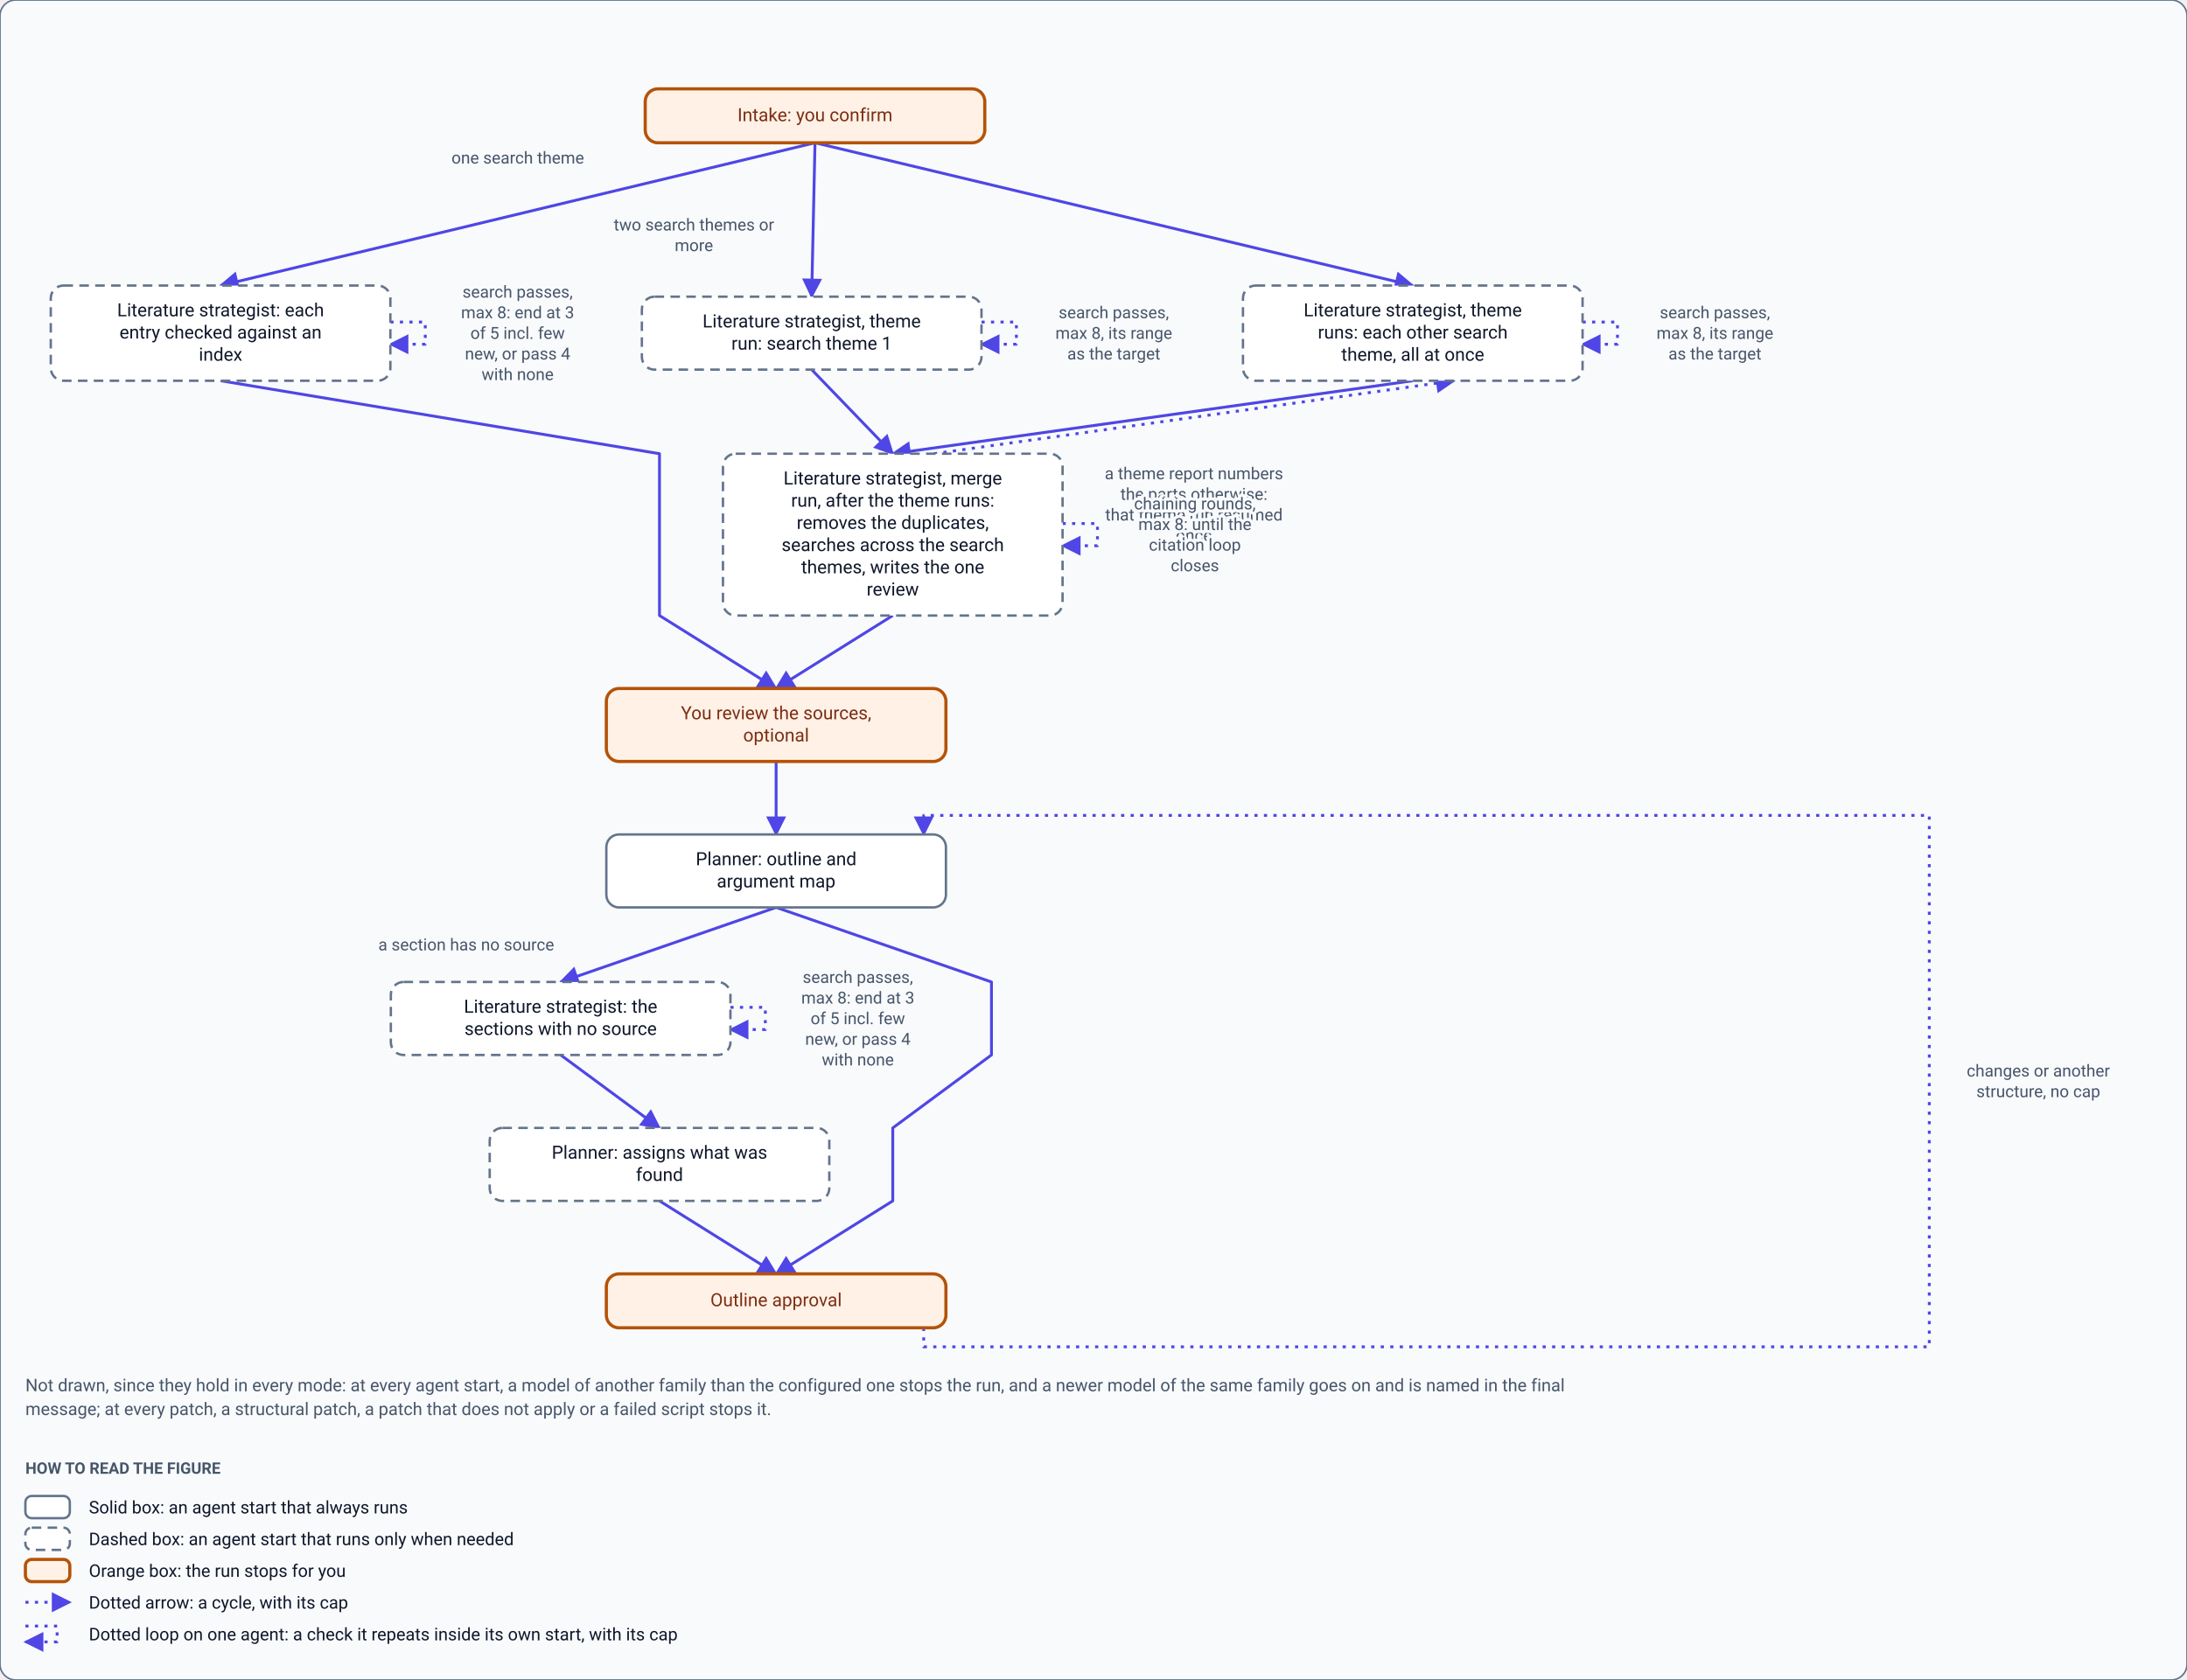
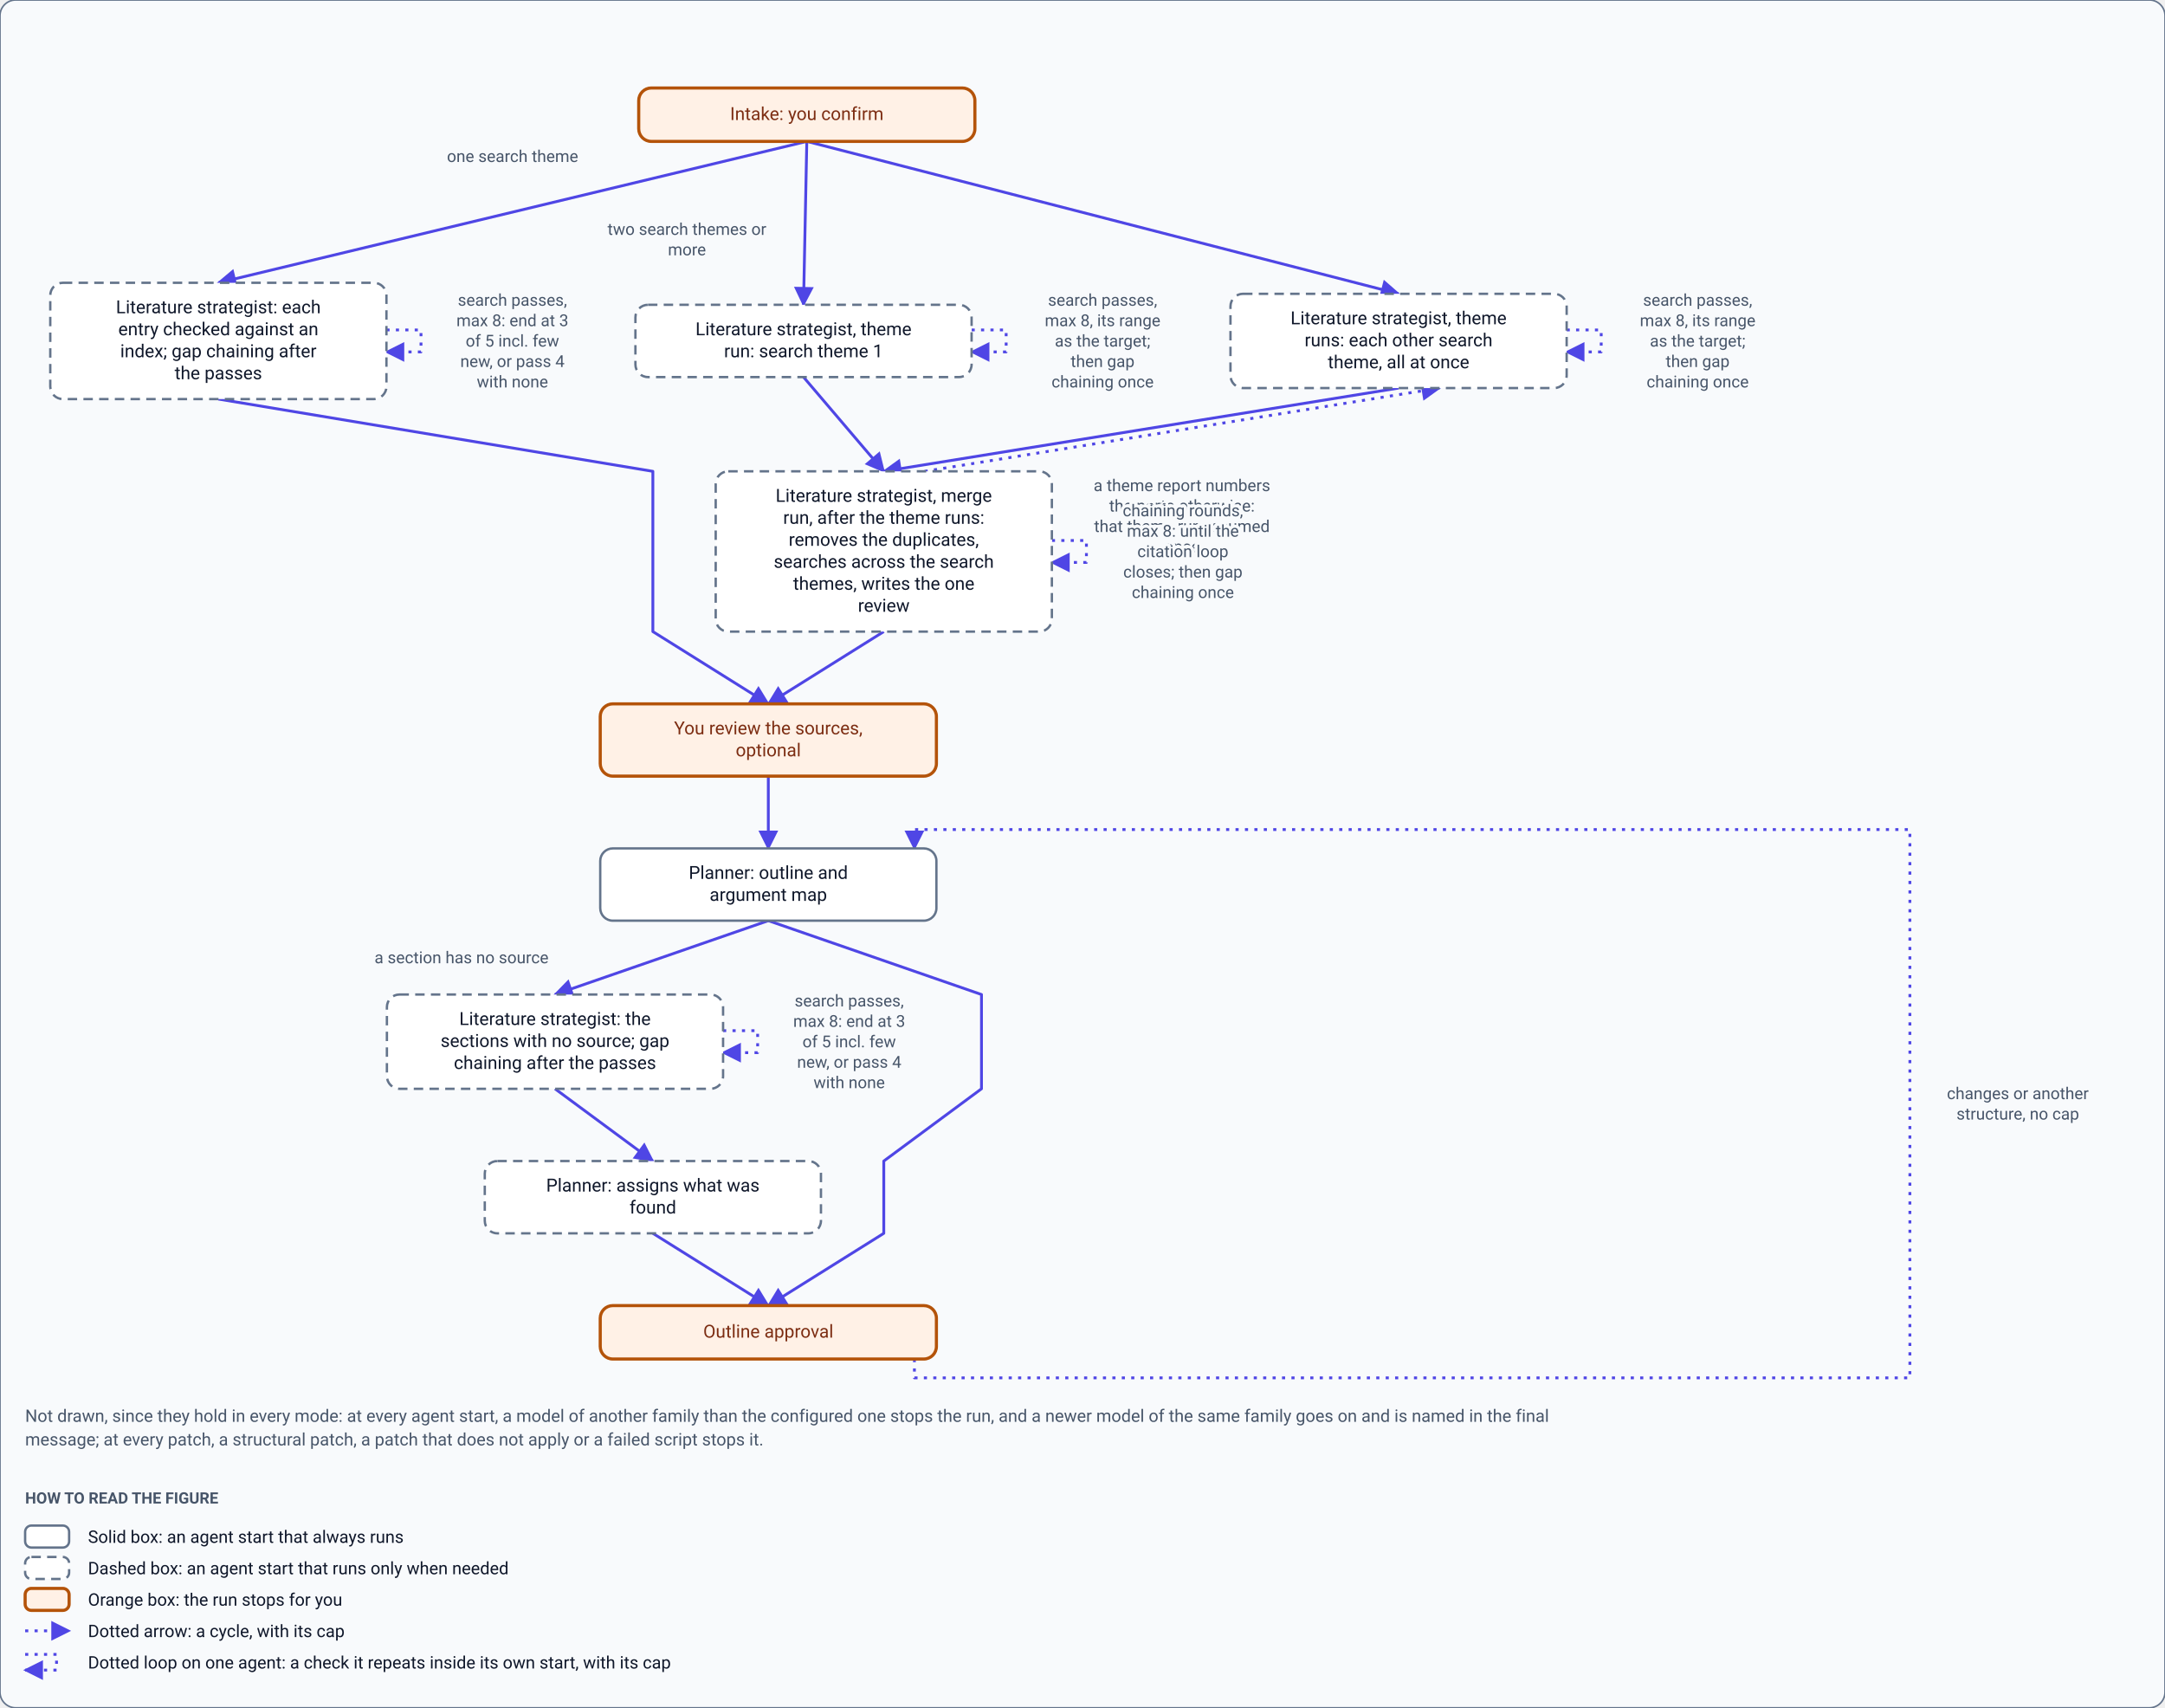
- <svg xmlns="http://www.w3.org/2000/svg" viewBox="0 0 1378.2 1059" width="1378.2" height="1059" role="img" aria-label="The outline-only mode of the paper skill. Boxes: Intake: you confirm (stop); Literature strategist: each entry checked against an index (agent, only when needed); Literature strategist, theme run: search theme 1 (agent, only when needed); Literature strategist, theme runs: each other search theme, all at once (agent, only when needed); Literature strategist, merge run, after the theme runs: removes the duplicates, searches across the search themes, writes the one review (agent, only when needed); You review the sources, optional (stop); Planner: outline and argument map (agent); Literature strategist: the sections with no source (agent, only when needed); Planner: assigns what was found (agent, only when needed); Outline approval (stop).">
+ <svg xmlns="http://www.w3.org/2000/svg" viewBox="0 0 1378.2 1087" width="1378.2" height="1087" role="img" aria-label="The outline-only mode of the paper skill. Boxes: Intake: you confirm (stop); Literature strategist: each entry checked against an index; gap chaining after the passes (agent, only when needed); Literature strategist, theme run: search theme 1 (agent, only when needed); Literature strategist, theme runs: each other search theme, all at once (agent, only when needed); Literature strategist, merge run, after the theme runs: removes the duplicates, searches across the search themes, writes the one review (agent, only when needed); You review the sources, optional (stop); Planner: outline and argument map (agent); Literature strategist: the sections with no source; gap chaining after the passes (agent, only when needed); Planner: assigns what was found (agent, only when needed); Outline approval (stop).">
  <defs>
    <marker id="arrow" viewBox="0 0 10 10" refX="9" refY="5" markerWidth="7" markerHeight="7" orient="auto">
      <path d="M0,0 L10,5 L0,10 z" fill="#4f46e5" />
    </marker>
  </defs>
-   <rect x="0" y="0" width="1378.2" height="1059" rx="10" fill="#f8fafc" stroke="#64748b" />
+   <rect x="0" y="0" width="1378.2" height="1087" rx="10" fill="#f8fafc" stroke="#64748b" />
  <path d="M513.6,90 L139,180" fill="none" stroke="#4f46e5" stroke-width="1.8" marker-end="url(#arrow)" stroke-linejoin="round" />
-   <path d="M513.6,90 L511.5,187" fill="none" stroke="#4f46e5" stroke-width="1.8" marker-end="url(#arrow)" stroke-linejoin="round" />
-   <path d="M513.6,90 L890.3,180" fill="none" stroke="#4f46e5" stroke-width="1.8" marker-end="url(#arrow)" stroke-linejoin="round" />
-   <path d="M139,240 L415.6,286 L415.6,388 L489.1,434" fill="none" stroke="#4f46e5" stroke-width="1.8" marker-end="url(#arrow)" stroke-linejoin="round" />
-   <path d="M511.5,233 L562.6,286" fill="none" stroke="#4f46e5" stroke-width="1.8" marker-end="url(#arrow)" stroke-linejoin="round" />
-   <path d="M890.3,240 L562.6,286" fill="none" stroke="#4f46e5" stroke-width="1.8" marker-end="url(#arrow)" stroke-linejoin="round" />
-   <path d="M562.6,388 L489.1,434" fill="none" stroke="#4f46e5" stroke-width="1.8" marker-end="url(#arrow)" stroke-linejoin="round" />
-   <path d="M489.1,480 L489.1,526" fill="none" stroke="#4f46e5" stroke-width="1.8" marker-end="url(#arrow)" stroke-linejoin="round" />
-   <path d="M489.1,572 L353.3,619" fill="none" stroke="#4f46e5" stroke-width="1.8" marker-end="url(#arrow)" stroke-linejoin="round" />
-   <path d="M489.1,572 L624.8,619 L624.8,665 L562.6,711 L562.6,757 L489.1,803" fill="none" stroke="#4f46e5" stroke-width="1.8" marker-end="url(#arrow)" stroke-linejoin="round" />
-   <path d="M353.3,665 L415.6,711" fill="none" stroke="#4f46e5" stroke-width="1.8" marker-end="url(#arrow)" stroke-linejoin="round" />
-   <path d="M415.6,757 L489.1,803" fill="none" stroke="#4f46e5" stroke-width="1.8" marker-end="url(#arrow)" stroke-linejoin="round" />
-   <path d="M588.6,286 L916.3,240" fill="none" stroke="#4f46e5" stroke-width="1.8" stroke-dasharray="2 4" marker-end="url(#arrow)" stroke-linejoin="round" />
-   <path d="M582.1,837 L582.1,849 L1215.8,849 L1215.8,514 L582.1,514 L582.1,526" fill="none" stroke="#4f46e5" stroke-width="1.8" stroke-dasharray="2 4" marker-end="url(#arrow)" stroke-linejoin="round" />
-   <path d="M246,203 L268,203 L268,217 L246,217" fill="none" stroke="#4f46e5" stroke-width="1.8" stroke-dasharray="2 4" marker-end="url(#arrow)" stroke-linejoin="round" />
-   <path d="M618.5,203 L640.5,203 L640.5,217 L618.5,217" fill="none" stroke="#4f46e5" stroke-width="1.8" stroke-dasharray="2 4" marker-end="url(#arrow)" stroke-linejoin="round" />
-   <path d="M997.3,203 L1019.3,203 L1019.3,217 L997.3,217" fill="none" stroke="#4f46e5" stroke-width="1.8" stroke-dasharray="2 4" marker-end="url(#arrow)" stroke-linejoin="round" />
-   <path d="M669.6,330 L691.6,330 L691.6,344 L669.6,344" fill="none" stroke="#4f46e5" stroke-width="1.8" stroke-dasharray="2 4" marker-end="url(#arrow)" stroke-linejoin="round" />
-   <path d="M460.3,635 L482.3,635 L482.3,649 L460.3,649" fill="none" stroke="#4f46e5" stroke-width="1.8" stroke-dasharray="2 4" marker-end="url(#arrow)" stroke-linejoin="round" />
+   <path d="M513.6,90 L511.5,194" fill="none" stroke="#4f46e5" stroke-width="1.8" marker-end="url(#arrow)" stroke-linejoin="round" />
+   <path d="M513.6,90 L890.3,187" fill="none" stroke="#4f46e5" stroke-width="1.8" marker-end="url(#arrow)" stroke-linejoin="round" />
+   <path d="M139,254 L415.6,300 L415.6,402 L489.1,448" fill="none" stroke="#4f46e5" stroke-width="1.8" marker-end="url(#arrow)" stroke-linejoin="round" />
+   <path d="M511.5,240 L562.6,300" fill="none" stroke="#4f46e5" stroke-width="1.8" marker-end="url(#arrow)" stroke-linejoin="round" />
+   <path d="M890.3,247 L562.6,300" fill="none" stroke="#4f46e5" stroke-width="1.8" marker-end="url(#arrow)" stroke-linejoin="round" />
+   <path d="M562.6,402 L489.1,448" fill="none" stroke="#4f46e5" stroke-width="1.8" marker-end="url(#arrow)" stroke-linejoin="round" />
+   <path d="M489.1,494 L489.1,540" fill="none" stroke="#4f46e5" stroke-width="1.8" marker-end="url(#arrow)" stroke-linejoin="round" />
+   <path d="M489.1,586 L353.3,633" fill="none" stroke="#4f46e5" stroke-width="1.8" marker-end="url(#arrow)" stroke-linejoin="round" />
+   <path d="M489.1,586 L624.8,633 L624.8,693 L562.6,739 L562.6,785 L489.1,831" fill="none" stroke="#4f46e5" stroke-width="1.8" marker-end="url(#arrow)" stroke-linejoin="round" />
+   <path d="M353.3,693 L415.6,739" fill="none" stroke="#4f46e5" stroke-width="1.8" marker-end="url(#arrow)" stroke-linejoin="round" />
+   <path d="M415.6,785 L489.1,831" fill="none" stroke="#4f46e5" stroke-width="1.8" marker-end="url(#arrow)" stroke-linejoin="round" />
+   <path d="M588.6,300 L916.3,247" fill="none" stroke="#4f46e5" stroke-width="1.8" stroke-dasharray="2 4" marker-end="url(#arrow)" stroke-linejoin="round" />
+   <path d="M582.1,865 L582.1,877 L1215.8,877 L1215.8,528 L582.1,528 L582.1,540" fill="none" stroke="#4f46e5" stroke-width="1.8" stroke-dasharray="2 4" marker-end="url(#arrow)" stroke-linejoin="round" />
+   <path d="M246,210 L268,210 L268,224 L246,224" fill="none" stroke="#4f46e5" stroke-width="1.8" stroke-dasharray="2 4" marker-end="url(#arrow)" stroke-linejoin="round" />
+   <path d="M618.5,210 L640.5,210 L640.5,224 L618.5,224" fill="none" stroke="#4f46e5" stroke-width="1.8" stroke-dasharray="2 4" marker-end="url(#arrow)" stroke-linejoin="round" />
+   <path d="M997.3,210 L1019.3,210 L1019.3,224 L997.3,224" fill="none" stroke="#4f46e5" stroke-width="1.8" stroke-dasharray="2 4" marker-end="url(#arrow)" stroke-linejoin="round" />
+   <path d="M669.6,344 L691.6,344 L691.6,358 L669.6,358" fill="none" stroke="#4f46e5" stroke-width="1.8" stroke-dasharray="2 4" marker-end="url(#arrow)" stroke-linejoin="round" />
+   <path d="M460.3,656 L482.3,656 L482.3,670 L460.3,670" fill="none" stroke="#4f46e5" stroke-width="1.8" stroke-dasharray="2 4" marker-end="url(#arrow)" stroke-linejoin="round" />
  <rect x="406.6" y="56" width="214" height="34" rx="8" fill="#fff1e6" stroke="#b45309" stroke-width="2" />
  <text x="513.6" y="76.4" font-family="ui-sans-serif, -apple-system, 'Segoe UI', Roboto, Helvetica, Arial, sans-serif" font-size="11.5" fill="#7c2d12" font-weight="400" text-anchor="middle">Intake: you confirm</text>
-   <rect x="32" y="180" width="214" height="60" rx="8" fill="#ffffff" stroke="#64748b" stroke-width="1.5" stroke-dasharray="6 4" />
+   <rect x="32" y="180" width="214" height="74" rx="8" fill="#ffffff" stroke="#64748b" stroke-width="1.5" stroke-dasharray="6 4" />
  <text x="139" y="199.4" font-family="ui-sans-serif, -apple-system, 'Segoe UI', Roboto, Helvetica, Arial, sans-serif" font-size="11.5" fill="#0f172a" font-weight="400" text-anchor="middle">Literature strategist: each</text>
  <text x="139" y="213.4" font-family="ui-sans-serif, -apple-system, 'Segoe UI', Roboto, Helvetica, Arial, sans-serif" font-size="11.5" fill="#0f172a" font-weight="400" text-anchor="middle">entry checked against an</text>
-   <text x="139" y="227.4" font-family="ui-sans-serif, -apple-system, 'Segoe UI', Roboto, Helvetica, Arial, sans-serif" font-size="11.5" fill="#0f172a" font-weight="400" text-anchor="middle">index</text>
-   <rect x="404.5" y="187" width="214" height="46" rx="8" fill="#ffffff" stroke="#64748b" stroke-width="1.5" stroke-dasharray="6 4" />
-   <text x="511.5" y="206.4" font-family="ui-sans-serif, -apple-system, 'Segoe UI', Roboto, Helvetica, Arial, sans-serif" font-size="11.5" fill="#0f172a" font-weight="400" text-anchor="middle">Literature strategist, theme</text>
-   <text x="511.5" y="220.4" font-family="ui-sans-serif, -apple-system, 'Segoe UI', Roboto, Helvetica, Arial, sans-serif" font-size="11.5" fill="#0f172a" font-weight="400" text-anchor="middle">run: search theme 1</text>
-   <rect x="783.3" y="180" width="214" height="60" rx="8" fill="#ffffff" stroke="#64748b" stroke-width="1.5" stroke-dasharray="6 4" />
-   <text x="890.3" y="199.4" font-family="ui-sans-serif, -apple-system, 'Segoe UI', Roboto, Helvetica, Arial, sans-serif" font-size="11.5" fill="#0f172a" font-weight="400" text-anchor="middle">Literature strategist, theme</text>
-   <text x="890.3" y="213.4" font-family="ui-sans-serif, -apple-system, 'Segoe UI', Roboto, Helvetica, Arial, sans-serif" font-size="11.5" fill="#0f172a" font-weight="400" text-anchor="middle">runs: each other search</text>
-   <text x="890.3" y="227.4" font-family="ui-sans-serif, -apple-system, 'Segoe UI', Roboto, Helvetica, Arial, sans-serif" font-size="11.5" fill="#0f172a" font-weight="400" text-anchor="middle">theme, all at once</text>
-   <rect x="455.6" y="286" width="214" height="102" rx="8" fill="#ffffff" stroke="#64748b" stroke-width="1.5" stroke-dasharray="6 4" />
-   <text x="562.6" y="305.4" font-family="ui-sans-serif, -apple-system, 'Segoe UI', Roboto, Helvetica, Arial, sans-serif" font-size="11.5" fill="#0f172a" font-weight="400" text-anchor="middle">Literature strategist, merge</text>
-   <text x="562.6" y="319.4" font-family="ui-sans-serif, -apple-system, 'Segoe UI', Roboto, Helvetica, Arial, sans-serif" font-size="11.5" fill="#0f172a" font-weight="400" text-anchor="middle">run, after the theme runs:</text>
-   <text x="562.6" y="333.4" font-family="ui-sans-serif, -apple-system, 'Segoe UI', Roboto, Helvetica, Arial, sans-serif" font-size="11.5" fill="#0f172a" font-weight="400" text-anchor="middle">removes the duplicates,</text>
-   <text x="562.6" y="347.4" font-family="ui-sans-serif, -apple-system, 'Segoe UI', Roboto, Helvetica, Arial, sans-serif" font-size="11.5" fill="#0f172a" font-weight="400" text-anchor="middle">searches across the search</text>
-   <text x="562.6" y="361.4" font-family="ui-sans-serif, -apple-system, 'Segoe UI', Roboto, Helvetica, Arial, sans-serif" font-size="11.5" fill="#0f172a" font-weight="400" text-anchor="middle">themes, writes the one</text>
-   <text x="562.6" y="375.4" font-family="ui-sans-serif, -apple-system, 'Segoe UI', Roboto, Helvetica, Arial, sans-serif" font-size="11.5" fill="#0f172a" font-weight="400" text-anchor="middle">review</text>
-   <rect x="382.1" y="434" width="214" height="46" rx="8" fill="#fff1e6" stroke="#b45309" stroke-width="2" />
-   <text x="489.1" y="453.4" font-family="ui-sans-serif, -apple-system, 'Segoe UI', Roboto, Helvetica, Arial, sans-serif" font-size="11.5" fill="#7c2d12" font-weight="400" text-anchor="middle">You review the sources,</text>
-   <text x="489.1" y="467.4" font-family="ui-sans-serif, -apple-system, 'Segoe UI', Roboto, Helvetica, Arial, sans-serif" font-size="11.5" fill="#7c2d12" font-weight="400" text-anchor="middle">optional</text>
-   <rect x="382.1" y="526" width="214" height="46" rx="8" fill="#ffffff" stroke="#64748b" stroke-width="1.5" />
-   <text x="489.1" y="545.4" font-family="ui-sans-serif, -apple-system, 'Segoe UI', Roboto, Helvetica, Arial, sans-serif" font-size="11.5" fill="#0f172a" font-weight="400" text-anchor="middle">Planner: outline and</text>
-   <text x="489.1" y="559.4" font-family="ui-sans-serif, -apple-system, 'Segoe UI', Roboto, Helvetica, Arial, sans-serif" font-size="11.5" fill="#0f172a" font-weight="400" text-anchor="middle">argument map</text>
-   <rect x="246.3" y="619" width="214" height="46" rx="8" fill="#ffffff" stroke="#64748b" stroke-width="1.5" stroke-dasharray="6 4" />
-   <text x="353.3" y="638.4" font-family="ui-sans-serif, -apple-system, 'Segoe UI', Roboto, Helvetica, Arial, sans-serif" font-size="11.5" fill="#0f172a" font-weight="400" text-anchor="middle">Literature strategist: the</text>
-   <text x="353.3" y="652.4" font-family="ui-sans-serif, -apple-system, 'Segoe UI', Roboto, Helvetica, Arial, sans-serif" font-size="11.5" fill="#0f172a" font-weight="400" text-anchor="middle">sections with no source</text>
-   <rect x="308.6" y="711" width="214" height="46" rx="8" fill="#ffffff" stroke="#64748b" stroke-width="1.5" stroke-dasharray="6 4" />
-   <text x="415.6" y="730.4" font-family="ui-sans-serif, -apple-system, 'Segoe UI', Roboto, Helvetica, Arial, sans-serif" font-size="11.5" fill="#0f172a" font-weight="400" text-anchor="middle">Planner: assigns what was</text>
-   <text x="415.6" y="744.4" font-family="ui-sans-serif, -apple-system, 'Segoe UI', Roboto, Helvetica, Arial, sans-serif" font-size="11.5" fill="#0f172a" font-weight="400" text-anchor="middle">found</text>
-   <rect x="382.1" y="803" width="214" height="34" rx="8" fill="#fff1e6" stroke="#b45309" stroke-width="2" />
-   <text x="489.1" y="823.4" font-family="ui-sans-serif, -apple-system, 'Segoe UI', Roboto, Helvetica, Arial, sans-serif" font-size="11.5" fill="#7c2d12" font-weight="400" text-anchor="middle">Outline approval</text>
+   <text x="139" y="227.4" font-family="ui-sans-serif, -apple-system, 'Segoe UI', Roboto, Helvetica, Arial, sans-serif" font-size="11.5" fill="#0f172a" font-weight="400" text-anchor="middle">index; gap chaining after</text>
+   <text x="139" y="241.4" font-family="ui-sans-serif, -apple-system, 'Segoe UI', Roboto, Helvetica, Arial, sans-serif" font-size="11.5" fill="#0f172a" font-weight="400" text-anchor="middle">the passes</text>
+   <rect x="404.5" y="194" width="214" height="46" rx="8" fill="#ffffff" stroke="#64748b" stroke-width="1.5" stroke-dasharray="6 4" />
+   <text x="511.5" y="213.4" font-family="ui-sans-serif, -apple-system, 'Segoe UI', Roboto, Helvetica, Arial, sans-serif" font-size="11.5" fill="#0f172a" font-weight="400" text-anchor="middle">Literature strategist, theme</text>
+   <text x="511.5" y="227.4" font-family="ui-sans-serif, -apple-system, 'Segoe UI', Roboto, Helvetica, Arial, sans-serif" font-size="11.5" fill="#0f172a" font-weight="400" text-anchor="middle">run: search theme 1</text>
+   <rect x="783.3" y="187" width="214" height="60" rx="8" fill="#ffffff" stroke="#64748b" stroke-width="1.5" stroke-dasharray="6 4" />
+   <text x="890.3" y="206.4" font-family="ui-sans-serif, -apple-system, 'Segoe UI', Roboto, Helvetica, Arial, sans-serif" font-size="11.5" fill="#0f172a" font-weight="400" text-anchor="middle">Literature strategist, theme</text>
+   <text x="890.3" y="220.4" font-family="ui-sans-serif, -apple-system, 'Segoe UI', Roboto, Helvetica, Arial, sans-serif" font-size="11.5" fill="#0f172a" font-weight="400" text-anchor="middle">runs: each other search</text>
+   <text x="890.3" y="234.4" font-family="ui-sans-serif, -apple-system, 'Segoe UI', Roboto, Helvetica, Arial, sans-serif" font-size="11.5" fill="#0f172a" font-weight="400" text-anchor="middle">theme, all at once</text>
+   <rect x="455.6" y="300" width="214" height="102" rx="8" fill="#ffffff" stroke="#64748b" stroke-width="1.5" stroke-dasharray="6 4" />
+   <text x="562.6" y="319.4" font-family="ui-sans-serif, -apple-system, 'Segoe UI', Roboto, Helvetica, Arial, sans-serif" font-size="11.5" fill="#0f172a" font-weight="400" text-anchor="middle">Literature strategist, merge</text>
+   <text x="562.6" y="333.4" font-family="ui-sans-serif, -apple-system, 'Segoe UI', Roboto, Helvetica, Arial, sans-serif" font-size="11.5" fill="#0f172a" font-weight="400" text-anchor="middle">run, after the theme runs:</text>
+   <text x="562.6" y="347.4" font-family="ui-sans-serif, -apple-system, 'Segoe UI', Roboto, Helvetica, Arial, sans-serif" font-size="11.5" fill="#0f172a" font-weight="400" text-anchor="middle">removes the duplicates,</text>
+   <text x="562.6" y="361.4" font-family="ui-sans-serif, -apple-system, 'Segoe UI', Roboto, Helvetica, Arial, sans-serif" font-size="11.5" fill="#0f172a" font-weight="400" text-anchor="middle">searches across the search</text>
+   <text x="562.6" y="375.4" font-family="ui-sans-serif, -apple-system, 'Segoe UI', Roboto, Helvetica, Arial, sans-serif" font-size="11.5" fill="#0f172a" font-weight="400" text-anchor="middle">themes, writes the one</text>
+   <text x="562.6" y="389.4" font-family="ui-sans-serif, -apple-system, 'Segoe UI', Roboto, Helvetica, Arial, sans-serif" font-size="11.5" fill="#0f172a" font-weight="400" text-anchor="middle">review</text>
+   <rect x="382.1" y="448" width="214" height="46" rx="8" fill="#fff1e6" stroke="#b45309" stroke-width="2" />
+   <text x="489.1" y="467.4" font-family="ui-sans-serif, -apple-system, 'Segoe UI', Roboto, Helvetica, Arial, sans-serif" font-size="11.5" fill="#7c2d12" font-weight="400" text-anchor="middle">You review the sources,</text>
+   <text x="489.1" y="481.4" font-family="ui-sans-serif, -apple-system, 'Segoe UI', Roboto, Helvetica, Arial, sans-serif" font-size="11.5" fill="#7c2d12" font-weight="400" text-anchor="middle">optional</text>
+   <rect x="382.1" y="540" width="214" height="46" rx="8" fill="#ffffff" stroke="#64748b" stroke-width="1.5" />
+   <text x="489.1" y="559.4" font-family="ui-sans-serif, -apple-system, 'Segoe UI', Roboto, Helvetica, Arial, sans-serif" font-size="11.5" fill="#0f172a" font-weight="400" text-anchor="middle">Planner: outline and</text>
+   <text x="489.1" y="573.4" font-family="ui-sans-serif, -apple-system, 'Segoe UI', Roboto, Helvetica, Arial, sans-serif" font-size="11.5" fill="#0f172a" font-weight="400" text-anchor="middle">argument map</text>
+   <rect x="246.3" y="633" width="214" height="60" rx="8" fill="#ffffff" stroke="#64748b" stroke-width="1.5" stroke-dasharray="6 4" />
+   <text x="353.3" y="652.4" font-family="ui-sans-serif, -apple-system, 'Segoe UI', Roboto, Helvetica, Arial, sans-serif" font-size="11.5" fill="#0f172a" font-weight="400" text-anchor="middle">Literature strategist: the</text>
+   <text x="353.3" y="666.4" font-family="ui-sans-serif, -apple-system, 'Segoe UI', Roboto, Helvetica, Arial, sans-serif" font-size="11.5" fill="#0f172a" font-weight="400" text-anchor="middle">sections with no source; gap</text>
+   <text x="353.3" y="680.4" font-family="ui-sans-serif, -apple-system, 'Segoe UI', Roboto, Helvetica, Arial, sans-serif" font-size="11.5" fill="#0f172a" font-weight="400" text-anchor="middle">chaining after the passes</text>
+   <rect x="308.6" y="739" width="214" height="46" rx="8" fill="#ffffff" stroke="#64748b" stroke-width="1.5" stroke-dasharray="6 4" />
+   <text x="415.6" y="758.4" font-family="ui-sans-serif, -apple-system, 'Segoe UI', Roboto, Helvetica, Arial, sans-serif" font-size="11.5" fill="#0f172a" font-weight="400" text-anchor="middle">Planner: assigns what was</text>
+   <text x="415.6" y="772.4" font-family="ui-sans-serif, -apple-system, 'Segoe UI', Roboto, Helvetica, Arial, sans-serif" font-size="11.5" fill="#0f172a" font-weight="400" text-anchor="middle">found</text>
+   <rect x="382.1" y="831" width="214" height="34" rx="8" fill="#fff1e6" stroke="#b45309" stroke-width="2" />
+   <text x="489.1" y="851.4" font-family="ui-sans-serif, -apple-system, 'Segoe UI', Roboto, Helvetica, Arial, sans-serif" font-size="11.5" fill="#7c2d12" font-weight="400" text-anchor="middle">Outline approval</text>
  <text x="326.3" y="103.1" font-family="ui-sans-serif, -apple-system, 'Segoe UI', Roboto, Helvetica, Arial, sans-serif" font-size="10.5" fill="#475569" font-weight="400" text-anchor="middle" stroke="#f8fafc" stroke-width="4" stroke-linejoin="round" paint-order="stroke">one search theme</text>
-   <text x="437.3" y="145.3" font-family="ui-sans-serif, -apple-system, 'Segoe UI', Roboto, Helvetica, Arial, sans-serif" font-size="10.5" fill="#475569" font-weight="400" text-anchor="middle" stroke="#f8fafc" stroke-width="4" stroke-linejoin="round" paint-order="stroke">two search themes or</text>
-   <text x="437.3" y="158.3" font-family="ui-sans-serif, -apple-system, 'Segoe UI', Roboto, Helvetica, Arial, sans-serif" font-size="10.5" fill="#475569" font-weight="400" text-anchor="middle" stroke="#f8fafc" stroke-width="4" stroke-linejoin="round" paint-order="stroke">more</text>
-   <text x="293.8" y="599.1" font-family="ui-sans-serif, -apple-system, 'Segoe UI', Roboto, Helvetica, Arial, sans-serif" font-size="10.5" fill="#475569" font-weight="400" text-anchor="middle" stroke="#f8fafc" stroke-width="4" stroke-linejoin="round" paint-order="stroke">a section has no source</text>
-   <text x="752.4" y="302.1" font-family="ui-sans-serif, -apple-system, 'Segoe UI', Roboto, Helvetica, Arial, sans-serif" font-size="10.5" fill="#475569" font-weight="400" text-anchor="middle" stroke="#f8fafc" stroke-width="4" stroke-linejoin="round" paint-order="stroke">a theme report numbers</text>
-   <text x="752.4" y="315.1" font-family="ui-sans-serif, -apple-system, 'Segoe UI', Roboto, Helvetica, Arial, sans-serif" font-size="10.5" fill="#475569" font-weight="400" text-anchor="middle" stroke="#f8fafc" stroke-width="4" stroke-linejoin="round" paint-order="stroke">the parts otherwise:</text>
-   <text x="752.4" y="328.1" font-family="ui-sans-serif, -apple-system, 'Segoe UI', Roboto, Helvetica, Arial, sans-serif" font-size="10.5" fill="#475569" font-weight="400" text-anchor="middle" stroke="#f8fafc" stroke-width="4" stroke-linejoin="round" paint-order="stroke">that theme run resumed</text>
-   <text x="752.4" y="341.1" font-family="ui-sans-serif, -apple-system, 'Segoe UI', Roboto, Helvetica, Arial, sans-serif" font-size="10.5" fill="#475569" font-weight="400" text-anchor="middle" stroke="#f8fafc" stroke-width="4" stroke-linejoin="round" paint-order="stroke">once</text>
-   <text x="1284.5" y="678.6" font-family="ui-sans-serif, -apple-system, 'Segoe UI', Roboto, Helvetica, Arial, sans-serif" font-size="10.5" fill="#475569" font-weight="400" text-anchor="middle" stroke="#f8fafc" stroke-width="4" stroke-linejoin="round" paint-order="stroke">changes or another</text>
-   <text x="1284.5" y="691.6" font-family="ui-sans-serif, -apple-system, 'Segoe UI', Roboto, Helvetica, Arial, sans-serif" font-size="10.5" fill="#475569" font-weight="400" text-anchor="middle" stroke="#f8fafc" stroke-width="4" stroke-linejoin="round" paint-order="stroke">structure, no cap</text>
-   <text x="326.2" y="187.6" font-family="ui-sans-serif, -apple-system, 'Segoe UI', Roboto, Helvetica, Arial, sans-serif" font-size="10.5" fill="#475569" font-weight="400" text-anchor="middle" stroke="#f8fafc" stroke-width="4" stroke-linejoin="round" paint-order="stroke">search passes,</text>
-   <text x="326.2" y="200.6" font-family="ui-sans-serif, -apple-system, 'Segoe UI', Roboto, Helvetica, Arial, sans-serif" font-size="10.5" fill="#475569" font-weight="400" text-anchor="middle" stroke="#f8fafc" stroke-width="4" stroke-linejoin="round" paint-order="stroke">max 8: end at 3</text>
-   <text x="326.2" y="213.6" font-family="ui-sans-serif, -apple-system, 'Segoe UI', Roboto, Helvetica, Arial, sans-serif" font-size="10.5" fill="#475569" font-weight="400" text-anchor="middle" stroke="#f8fafc" stroke-width="4" stroke-linejoin="round" paint-order="stroke">of 5 incl. few</text>
-   <text x="326.2" y="226.6" font-family="ui-sans-serif, -apple-system, 'Segoe UI', Roboto, Helvetica, Arial, sans-serif" font-size="10.5" fill="#475569" font-weight="400" text-anchor="middle" stroke="#f8fafc" stroke-width="4" stroke-linejoin="round" paint-order="stroke">new, or pass 4</text>
-   <text x="326.2" y="239.6" font-family="ui-sans-serif, -apple-system, 'Segoe UI', Roboto, Helvetica, Arial, sans-serif" font-size="10.5" fill="#475569" font-weight="400" text-anchor="middle" stroke="#f8fafc" stroke-width="4" stroke-linejoin="round" paint-order="stroke">with none</text>
-   <text x="701.9" y="200.6" font-family="ui-sans-serif, -apple-system, 'Segoe UI', Roboto, Helvetica, Arial, sans-serif" font-size="10.5" fill="#475569" font-weight="400" text-anchor="middle" stroke="#f8fafc" stroke-width="4" stroke-linejoin="round" paint-order="stroke">search passes,</text>
-   <text x="701.9" y="213.6" font-family="ui-sans-serif, -apple-system, 'Segoe UI', Roboto, Helvetica, Arial, sans-serif" font-size="10.5" fill="#475569" font-weight="400" text-anchor="middle" stroke="#f8fafc" stroke-width="4" stroke-linejoin="round" paint-order="stroke">max 8, its range</text>
-   <text x="701.9" y="226.6" font-family="ui-sans-serif, -apple-system, 'Segoe UI', Roboto, Helvetica, Arial, sans-serif" font-size="10.5" fill="#475569" font-weight="400" text-anchor="middle" stroke="#f8fafc" stroke-width="4" stroke-linejoin="round" paint-order="stroke">as the target</text>
-   <text x="1080.7" y="200.6" font-family="ui-sans-serif, -apple-system, 'Segoe UI', Roboto, Helvetica, Arial, sans-serif" font-size="10.5" fill="#475569" font-weight="400" text-anchor="middle" stroke="#f8fafc" stroke-width="4" stroke-linejoin="round" paint-order="stroke">search passes,</text>
-   <text x="1080.7" y="213.6" font-family="ui-sans-serif, -apple-system, 'Segoe UI', Roboto, Helvetica, Arial, sans-serif" font-size="10.5" fill="#475569" font-weight="400" text-anchor="middle" stroke="#f8fafc" stroke-width="4" stroke-linejoin="round" paint-order="stroke">max 8, its range</text>
-   <text x="1080.7" y="226.6" font-family="ui-sans-serif, -apple-system, 'Segoe UI', Roboto, Helvetica, Arial, sans-serif" font-size="10.5" fill="#475569" font-weight="400" text-anchor="middle" stroke="#f8fafc" stroke-width="4" stroke-linejoin="round" paint-order="stroke">as the target</text>
-   <text x="753" y="321.1" font-family="ui-sans-serif, -apple-system, 'Segoe UI', Roboto, Helvetica, Arial, sans-serif" font-size="10.5" fill="#475569" font-weight="400" text-anchor="middle" stroke="#f8fafc" stroke-width="4" stroke-linejoin="round" paint-order="stroke">chaining rounds,</text>
-   <text x="753" y="334.1" font-family="ui-sans-serif, -apple-system, 'Segoe UI', Roboto, Helvetica, Arial, sans-serif" font-size="10.5" fill="#475569" font-weight="400" text-anchor="middle" stroke="#f8fafc" stroke-width="4" stroke-linejoin="round" paint-order="stroke">max 8: until the</text>
-   <text x="753" y="347.1" font-family="ui-sans-serif, -apple-system, 'Segoe UI', Roboto, Helvetica, Arial, sans-serif" font-size="10.5" fill="#475569" font-weight="400" text-anchor="middle" stroke="#f8fafc" stroke-width="4" stroke-linejoin="round" paint-order="stroke">citation loop</text>
-   <text x="753" y="360.1" font-family="ui-sans-serif, -apple-system, 'Segoe UI', Roboto, Helvetica, Arial, sans-serif" font-size="10.5" fill="#475569" font-weight="400" text-anchor="middle" stroke="#f8fafc" stroke-width="4" stroke-linejoin="round" paint-order="stroke">closes</text>
-   <text x="540.6" y="619.6" font-family="ui-sans-serif, -apple-system, 'Segoe UI', Roboto, Helvetica, Arial, sans-serif" font-size="10.5" fill="#475569" font-weight="400" text-anchor="middle" stroke="#f8fafc" stroke-width="4" stroke-linejoin="round" paint-order="stroke">search passes,</text>
-   <text x="540.6" y="632.6" font-family="ui-sans-serif, -apple-system, 'Segoe UI', Roboto, Helvetica, Arial, sans-serif" font-size="10.5" fill="#475569" font-weight="400" text-anchor="middle" stroke="#f8fafc" stroke-width="4" stroke-linejoin="round" paint-order="stroke">max 8: end at 3</text>
-   <text x="540.6" y="645.6" font-family="ui-sans-serif, -apple-system, 'Segoe UI', Roboto, Helvetica, Arial, sans-serif" font-size="10.5" fill="#475569" font-weight="400" text-anchor="middle" stroke="#f8fafc" stroke-width="4" stroke-linejoin="round" paint-order="stroke">of 5 incl. few</text>
-   <text x="540.6" y="658.6" font-family="ui-sans-serif, -apple-system, 'Segoe UI', Roboto, Helvetica, Arial, sans-serif" font-size="10.5" fill="#475569" font-weight="400" text-anchor="middle" stroke="#f8fafc" stroke-width="4" stroke-linejoin="round" paint-order="stroke">new, or pass 4</text>
-   <text x="540.6" y="671.6" font-family="ui-sans-serif, -apple-system, 'Segoe UI', Roboto, Helvetica, Arial, sans-serif" font-size="10.5" fill="#475569" font-weight="400" text-anchor="middle" stroke="#f8fafc" stroke-width="4" stroke-linejoin="round" paint-order="stroke">with none</text>
-   <text x="16" y="877" font-family="ui-sans-serif, -apple-system, 'Segoe UI', Roboto, Helvetica, Arial, sans-serif" font-size="11" fill="#475569" font-weight="400" text-anchor="start">Not drawn, since they hold in every mode: at every agent start, a model of another family than the configured one stops the run, and a newer model of the same family goes on and is named in the final</text>
-   <text x="16" y="892" font-family="ui-sans-serif, -apple-system, 'Segoe UI', Roboto, Helvetica, Arial, sans-serif" font-size="11" fill="#475569" font-weight="400" text-anchor="start">message; at every patch, a structural patch, a patch that does not apply or a failed script stops it.</text>
-   <text x="16" y="929" font-family="ui-sans-serif, -apple-system, 'Segoe UI', Roboto, Helvetica, Arial, sans-serif" font-size="10" fill="#475569" font-weight="700" text-anchor="start">HOW TO READ THE FIGURE</text>
-   <rect x="16" y="943" width="28" height="14" rx="4" fill="#ffffff" stroke="#64748b" stroke-width="1.5" />
-   <text x="56" y="954" font-family="ui-sans-serif, -apple-system, 'Segoe UI', Roboto, Helvetica, Arial, sans-serif" font-size="11" fill="#0f172a" font-weight="400" text-anchor="start">Solid box: an agent start that always runs</text>
-   <rect x="16" y="963" width="28" height="14" rx="4" fill="#ffffff" stroke="#64748b" stroke-width="1.5" stroke-dasharray="6 4" />
-   <text x="56" y="974" font-family="ui-sans-serif, -apple-system, 'Segoe UI', Roboto, Helvetica, Arial, sans-serif" font-size="11" fill="#0f172a" font-weight="400" text-anchor="start">Dashed box: an agent start that runs only when needed</text>
-   <rect x="16" y="983" width="28" height="14" rx="4" fill="#fff1e6" stroke="#b45309" stroke-width="2" />
-   <text x="56" y="994" font-family="ui-sans-serif, -apple-system, 'Segoe UI', Roboto, Helvetica, Arial, sans-serif" font-size="11" fill="#0f172a" font-weight="400" text-anchor="start">Orange box: the run stops for you</text>
-   <path d="M16,1010 L44,1010" fill="none" stroke="#4f46e5" stroke-width="1.8" stroke-dasharray="2 4" marker-end="url(#arrow)" stroke-linejoin="round" />
-   <text x="56" y="1014" font-family="ui-sans-serif, -apple-system, 'Segoe UI', Roboto, Helvetica, Arial, sans-serif" font-size="11" fill="#0f172a" font-weight="400" text-anchor="start">Dotted arrow: a cycle, with its cap</text>
-   <path d="M16,1025 L36,1025 L36,1035 L16,1035" fill="none" stroke="#4f46e5" stroke-width="1.8" stroke-dasharray="2 4" marker-end="url(#arrow)" stroke-linejoin="round" />
-   <text x="56" y="1034" font-family="ui-sans-serif, -apple-system, 'Segoe UI', Roboto, Helvetica, Arial, sans-serif" font-size="11" fill="#0f172a" font-weight="400" text-anchor="start">Dotted loop on one agent: a check it repeats inside its own start, with its cap</text>
+   <text x="437.3" y="149.5" font-family="ui-sans-serif, -apple-system, 'Segoe UI', Roboto, Helvetica, Arial, sans-serif" font-size="10.5" fill="#475569" font-weight="400" text-anchor="middle" stroke="#f8fafc" stroke-width="4" stroke-linejoin="round" paint-order="stroke">two search themes or</text>
+   <text x="437.3" y="162.5" font-family="ui-sans-serif, -apple-system, 'Segoe UI', Roboto, Helvetica, Arial, sans-serif" font-size="10.5" fill="#475569" font-weight="400" text-anchor="middle" stroke="#f8fafc" stroke-width="4" stroke-linejoin="round" paint-order="stroke">more</text>
+   <text x="293.8" y="613.1" font-family="ui-sans-serif, -apple-system, 'Segoe UI', Roboto, Helvetica, Arial, sans-serif" font-size="10.5" fill="#475569" font-weight="400" text-anchor="middle" stroke="#f8fafc" stroke-width="4" stroke-linejoin="round" paint-order="stroke">a section has no source</text>
+   <text x="752.4" y="312.6" font-family="ui-sans-serif, -apple-system, 'Segoe UI', Roboto, Helvetica, Arial, sans-serif" font-size="10.5" fill="#475569" font-weight="400" text-anchor="middle" stroke="#f8fafc" stroke-width="4" stroke-linejoin="round" paint-order="stroke">a theme report numbers</text>
+   <text x="752.4" y="325.6" font-family="ui-sans-serif, -apple-system, 'Segoe UI', Roboto, Helvetica, Arial, sans-serif" font-size="10.5" fill="#475569" font-weight="400" text-anchor="middle" stroke="#f8fafc" stroke-width="4" stroke-linejoin="round" paint-order="stroke">the parts otherwise:</text>
+   <text x="752.4" y="338.6" font-family="ui-sans-serif, -apple-system, 'Segoe UI', Roboto, Helvetica, Arial, sans-serif" font-size="10.5" fill="#475569" font-weight="400" text-anchor="middle" stroke="#f8fafc" stroke-width="4" stroke-linejoin="round" paint-order="stroke">that theme run resumed</text>
+   <text x="752.4" y="351.6" font-family="ui-sans-serif, -apple-system, 'Segoe UI', Roboto, Helvetica, Arial, sans-serif" font-size="10.5" fill="#475569" font-weight="400" text-anchor="middle" stroke="#f8fafc" stroke-width="4" stroke-linejoin="round" paint-order="stroke">once</text>
+   <text x="1284.5" y="699.6" font-family="ui-sans-serif, -apple-system, 'Segoe UI', Roboto, Helvetica, Arial, sans-serif" font-size="10.5" fill="#475569" font-weight="400" text-anchor="middle" stroke="#f8fafc" stroke-width="4" stroke-linejoin="round" paint-order="stroke">changes or another</text>
+   <text x="1284.5" y="712.6" font-family="ui-sans-serif, -apple-system, 'Segoe UI', Roboto, Helvetica, Arial, sans-serif" font-size="10.5" fill="#475569" font-weight="400" text-anchor="middle" stroke="#f8fafc" stroke-width="4" stroke-linejoin="round" paint-order="stroke">structure, no cap</text>
+   <text x="326.2" y="194.6" font-family="ui-sans-serif, -apple-system, 'Segoe UI', Roboto, Helvetica, Arial, sans-serif" font-size="10.5" fill="#475569" font-weight="400" text-anchor="middle" stroke="#f8fafc" stroke-width="4" stroke-linejoin="round" paint-order="stroke">search passes,</text>
+   <text x="326.2" y="207.6" font-family="ui-sans-serif, -apple-system, 'Segoe UI', Roboto, Helvetica, Arial, sans-serif" font-size="10.5" fill="#475569" font-weight="400" text-anchor="middle" stroke="#f8fafc" stroke-width="4" stroke-linejoin="round" paint-order="stroke">max 8: end at 3</text>
+   <text x="326.2" y="220.6" font-family="ui-sans-serif, -apple-system, 'Segoe UI', Roboto, Helvetica, Arial, sans-serif" font-size="10.5" fill="#475569" font-weight="400" text-anchor="middle" stroke="#f8fafc" stroke-width="4" stroke-linejoin="round" paint-order="stroke">of 5 incl. few</text>
+   <text x="326.2" y="233.6" font-family="ui-sans-serif, -apple-system, 'Segoe UI', Roboto, Helvetica, Arial, sans-serif" font-size="10.5" fill="#475569" font-weight="400" text-anchor="middle" stroke="#f8fafc" stroke-width="4" stroke-linejoin="round" paint-order="stroke">new, or pass 4</text>
+   <text x="326.2" y="246.6" font-family="ui-sans-serif, -apple-system, 'Segoe UI', Roboto, Helvetica, Arial, sans-serif" font-size="10.5" fill="#475569" font-weight="400" text-anchor="middle" stroke="#f8fafc" stroke-width="4" stroke-linejoin="round" paint-order="stroke">with none</text>
+   <text x="701.9" y="194.6" font-family="ui-sans-serif, -apple-system, 'Segoe UI', Roboto, Helvetica, Arial, sans-serif" font-size="10.5" fill="#475569" font-weight="400" text-anchor="middle" stroke="#f8fafc" stroke-width="4" stroke-linejoin="round" paint-order="stroke">search passes,</text>
+   <text x="701.9" y="207.6" font-family="ui-sans-serif, -apple-system, 'Segoe UI', Roboto, Helvetica, Arial, sans-serif" font-size="10.5" fill="#475569" font-weight="400" text-anchor="middle" stroke="#f8fafc" stroke-width="4" stroke-linejoin="round" paint-order="stroke">max 8, its range</text>
+   <text x="701.9" y="220.6" font-family="ui-sans-serif, -apple-system, 'Segoe UI', Roboto, Helvetica, Arial, sans-serif" font-size="10.5" fill="#475569" font-weight="400" text-anchor="middle" stroke="#f8fafc" stroke-width="4" stroke-linejoin="round" paint-order="stroke">as the target;</text>
+   <text x="701.9" y="233.6" font-family="ui-sans-serif, -apple-system, 'Segoe UI', Roboto, Helvetica, Arial, sans-serif" font-size="10.5" fill="#475569" font-weight="400" text-anchor="middle" stroke="#f8fafc" stroke-width="4" stroke-linejoin="round" paint-order="stroke">then gap</text>
+   <text x="701.9" y="246.6" font-family="ui-sans-serif, -apple-system, 'Segoe UI', Roboto, Helvetica, Arial, sans-serif" font-size="10.5" fill="#475569" font-weight="400" text-anchor="middle" stroke="#f8fafc" stroke-width="4" stroke-linejoin="round" paint-order="stroke">chaining once</text>
+   <text x="1080.7" y="194.6" font-family="ui-sans-serif, -apple-system, 'Segoe UI', Roboto, Helvetica, Arial, sans-serif" font-size="10.5" fill="#475569" font-weight="400" text-anchor="middle" stroke="#f8fafc" stroke-width="4" stroke-linejoin="round" paint-order="stroke">search passes,</text>
+   <text x="1080.7" y="207.6" font-family="ui-sans-serif, -apple-system, 'Segoe UI', Roboto, Helvetica, Arial, sans-serif" font-size="10.5" fill="#475569" font-weight="400" text-anchor="middle" stroke="#f8fafc" stroke-width="4" stroke-linejoin="round" paint-order="stroke">max 8, its range</text>
+   <text x="1080.7" y="220.6" font-family="ui-sans-serif, -apple-system, 'Segoe UI', Roboto, Helvetica, Arial, sans-serif" font-size="10.5" fill="#475569" font-weight="400" text-anchor="middle" stroke="#f8fafc" stroke-width="4" stroke-linejoin="round" paint-order="stroke">as the target;</text>
+   <text x="1080.7" y="233.6" font-family="ui-sans-serif, -apple-system, 'Segoe UI', Roboto, Helvetica, Arial, sans-serif" font-size="10.5" fill="#475569" font-weight="400" text-anchor="middle" stroke="#f8fafc" stroke-width="4" stroke-linejoin="round" paint-order="stroke">then gap</text>
+   <text x="1080.7" y="246.6" font-family="ui-sans-serif, -apple-system, 'Segoe UI', Roboto, Helvetica, Arial, sans-serif" font-size="10.5" fill="#475569" font-weight="400" text-anchor="middle" stroke="#f8fafc" stroke-width="4" stroke-linejoin="round" paint-order="stroke">chaining once</text>
+   <text x="753" y="328.6" font-family="ui-sans-serif, -apple-system, 'Segoe UI', Roboto, Helvetica, Arial, sans-serif" font-size="10.5" fill="#475569" font-weight="400" text-anchor="middle" stroke="#f8fafc" stroke-width="4" stroke-linejoin="round" paint-order="stroke">chaining rounds,</text>
+   <text x="753" y="341.6" font-family="ui-sans-serif, -apple-system, 'Segoe UI', Roboto, Helvetica, Arial, sans-serif" font-size="10.5" fill="#475569" font-weight="400" text-anchor="middle" stroke="#f8fafc" stroke-width="4" stroke-linejoin="round" paint-order="stroke">max 8: until the</text>
+   <text x="753" y="354.6" font-family="ui-sans-serif, -apple-system, 'Segoe UI', Roboto, Helvetica, Arial, sans-serif" font-size="10.5" fill="#475569" font-weight="400" text-anchor="middle" stroke="#f8fafc" stroke-width="4" stroke-linejoin="round" paint-order="stroke">citation loop</text>
+   <text x="753" y="367.6" font-family="ui-sans-serif, -apple-system, 'Segoe UI', Roboto, Helvetica, Arial, sans-serif" font-size="10.5" fill="#475569" font-weight="400" text-anchor="middle" stroke="#f8fafc" stroke-width="4" stroke-linejoin="round" paint-order="stroke">closes; then gap</text>
+   <text x="753" y="380.6" font-family="ui-sans-serif, -apple-system, 'Segoe UI', Roboto, Helvetica, Arial, sans-serif" font-size="10.5" fill="#475569" font-weight="400" text-anchor="middle" stroke="#f8fafc" stroke-width="4" stroke-linejoin="round" paint-order="stroke">chaining once</text>
+   <text x="540.6" y="640.6" font-family="ui-sans-serif, -apple-system, 'Segoe UI', Roboto, Helvetica, Arial, sans-serif" font-size="10.5" fill="#475569" font-weight="400" text-anchor="middle" stroke="#f8fafc" stroke-width="4" stroke-linejoin="round" paint-order="stroke">search passes,</text>
+   <text x="540.6" y="653.6" font-family="ui-sans-serif, -apple-system, 'Segoe UI', Roboto, Helvetica, Arial, sans-serif" font-size="10.5" fill="#475569" font-weight="400" text-anchor="middle" stroke="#f8fafc" stroke-width="4" stroke-linejoin="round" paint-order="stroke">max 8: end at 3</text>
+   <text x="540.6" y="666.6" font-family="ui-sans-serif, -apple-system, 'Segoe UI', Roboto, Helvetica, Arial, sans-serif" font-size="10.5" fill="#475569" font-weight="400" text-anchor="middle" stroke="#f8fafc" stroke-width="4" stroke-linejoin="round" paint-order="stroke">of 5 incl. few</text>
+   <text x="540.6" y="679.6" font-family="ui-sans-serif, -apple-system, 'Segoe UI', Roboto, Helvetica, Arial, sans-serif" font-size="10.5" fill="#475569" font-weight="400" text-anchor="middle" stroke="#f8fafc" stroke-width="4" stroke-linejoin="round" paint-order="stroke">new, or pass 4</text>
+   <text x="540.6" y="692.6" font-family="ui-sans-serif, -apple-system, 'Segoe UI', Roboto, Helvetica, Arial, sans-serif" font-size="10.5" fill="#475569" font-weight="400" text-anchor="middle" stroke="#f8fafc" stroke-width="4" stroke-linejoin="round" paint-order="stroke">with none</text>
+   <text x="16" y="905" font-family="ui-sans-serif, -apple-system, 'Segoe UI', Roboto, Helvetica, Arial, sans-serif" font-size="11" fill="#475569" font-weight="400" text-anchor="start">Not drawn, since they hold in every mode: at every agent start, a model of another family than the configured one stops the run, and a newer model of the same family goes on and is named in the final</text>
+   <text x="16" y="920" font-family="ui-sans-serif, -apple-system, 'Segoe UI', Roboto, Helvetica, Arial, sans-serif" font-size="11" fill="#475569" font-weight="400" text-anchor="start">message; at every patch, a structural patch, a patch that does not apply or a failed script stops it.</text>
+   <text x="16" y="957" font-family="ui-sans-serif, -apple-system, 'Segoe UI', Roboto, Helvetica, Arial, sans-serif" font-size="10" fill="#475569" font-weight="700" text-anchor="start">HOW TO READ THE FIGURE</text>
+   <rect x="16" y="971" width="28" height="14" rx="4" fill="#ffffff" stroke="#64748b" stroke-width="1.5" />
+   <text x="56" y="982" font-family="ui-sans-serif, -apple-system, 'Segoe UI', Roboto, Helvetica, Arial, sans-serif" font-size="11" fill="#0f172a" font-weight="400" text-anchor="start">Solid box: an agent start that always runs</text>
+   <rect x="16" y="991" width="28" height="14" rx="4" fill="#ffffff" stroke="#64748b" stroke-width="1.5" stroke-dasharray="6 4" />
+   <text x="56" y="1002" font-family="ui-sans-serif, -apple-system, 'Segoe UI', Roboto, Helvetica, Arial, sans-serif" font-size="11" fill="#0f172a" font-weight="400" text-anchor="start">Dashed box: an agent start that runs only when needed</text>
+   <rect x="16" y="1011" width="28" height="14" rx="4" fill="#fff1e6" stroke="#b45309" stroke-width="2" />
+   <text x="56" y="1022" font-family="ui-sans-serif, -apple-system, 'Segoe UI', Roboto, Helvetica, Arial, sans-serif" font-size="11" fill="#0f172a" font-weight="400" text-anchor="start">Orange box: the run stops for you</text>
+   <path d="M16,1038 L44,1038" fill="none" stroke="#4f46e5" stroke-width="1.8" stroke-dasharray="2 4" marker-end="url(#arrow)" stroke-linejoin="round" />
+   <text x="56" y="1042" font-family="ui-sans-serif, -apple-system, 'Segoe UI', Roboto, Helvetica, Arial, sans-serif" font-size="11" fill="#0f172a" font-weight="400" text-anchor="start">Dotted arrow: a cycle, with its cap</text>
+   <path d="M16,1053 L36,1053 L36,1063 L16,1063" fill="none" stroke="#4f46e5" stroke-width="1.8" stroke-dasharray="2 4" marker-end="url(#arrow)" stroke-linejoin="round" />
+   <text x="56" y="1062" font-family="ui-sans-serif, -apple-system, 'Segoe UI', Roboto, Helvetica, Arial, sans-serif" font-size="11" fill="#0f172a" font-weight="400" text-anchor="start">Dotted loop on one agent: a check it repeats inside its own start, with its cap</text>
</svg>
